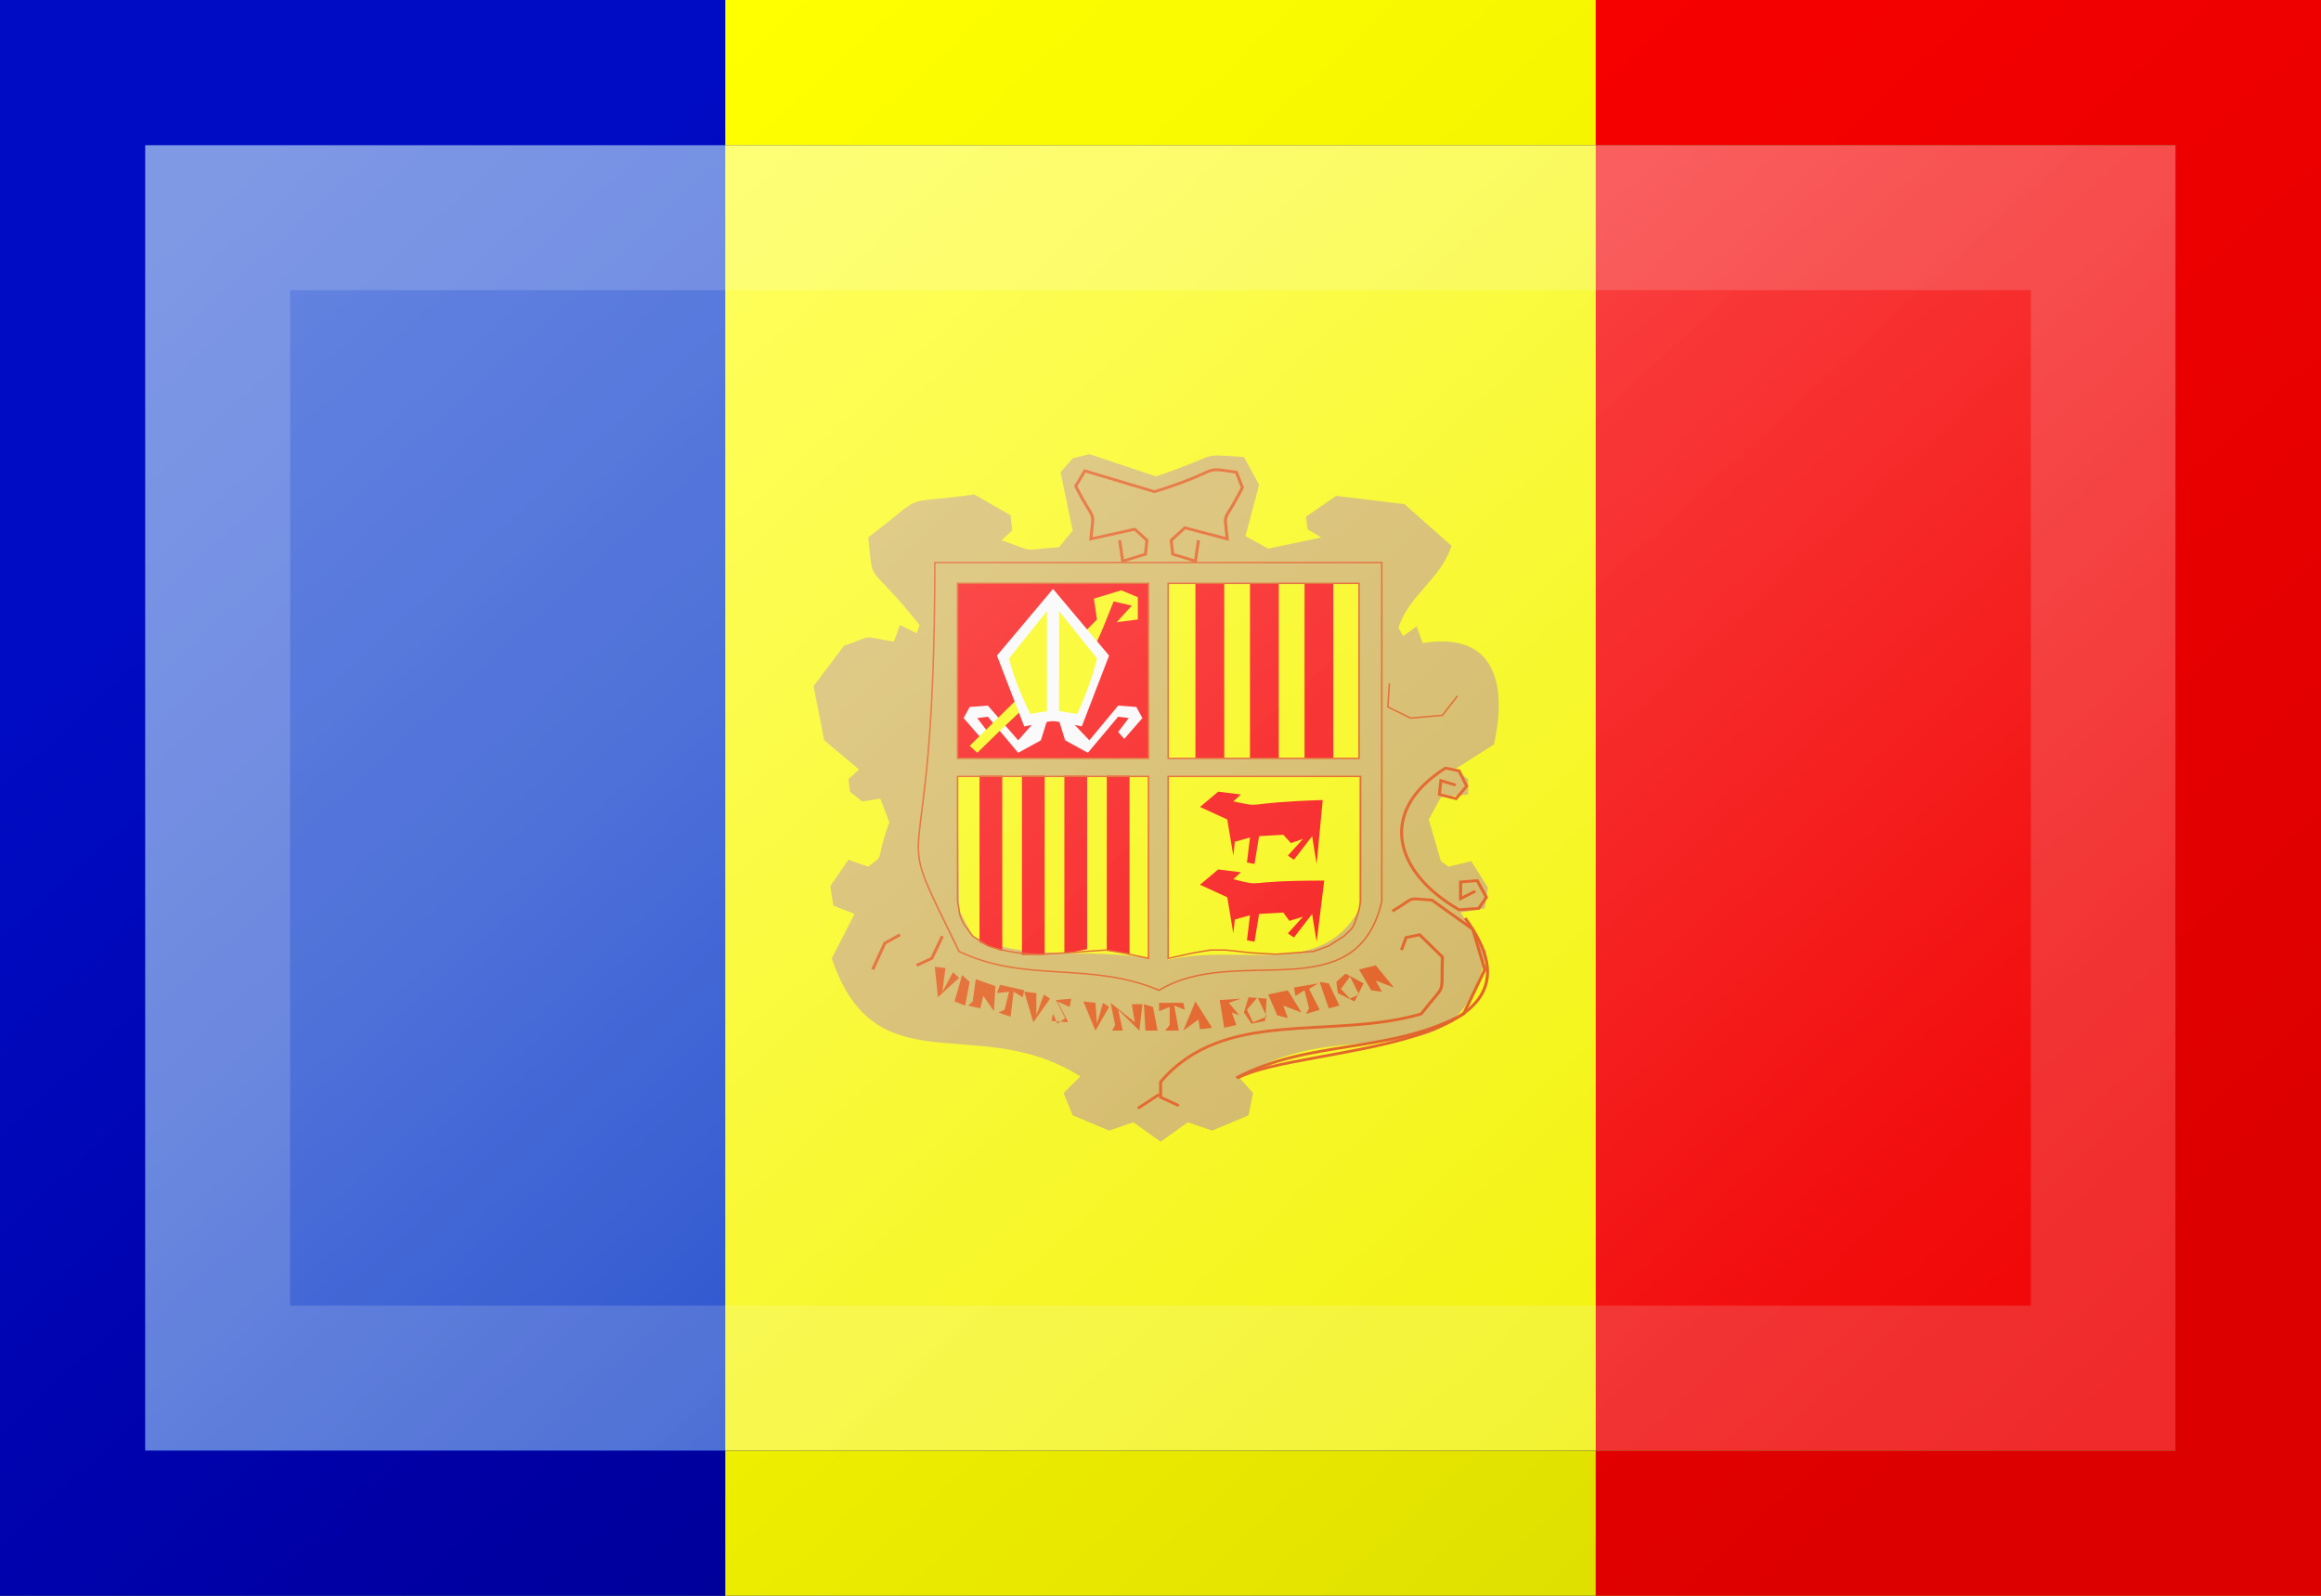
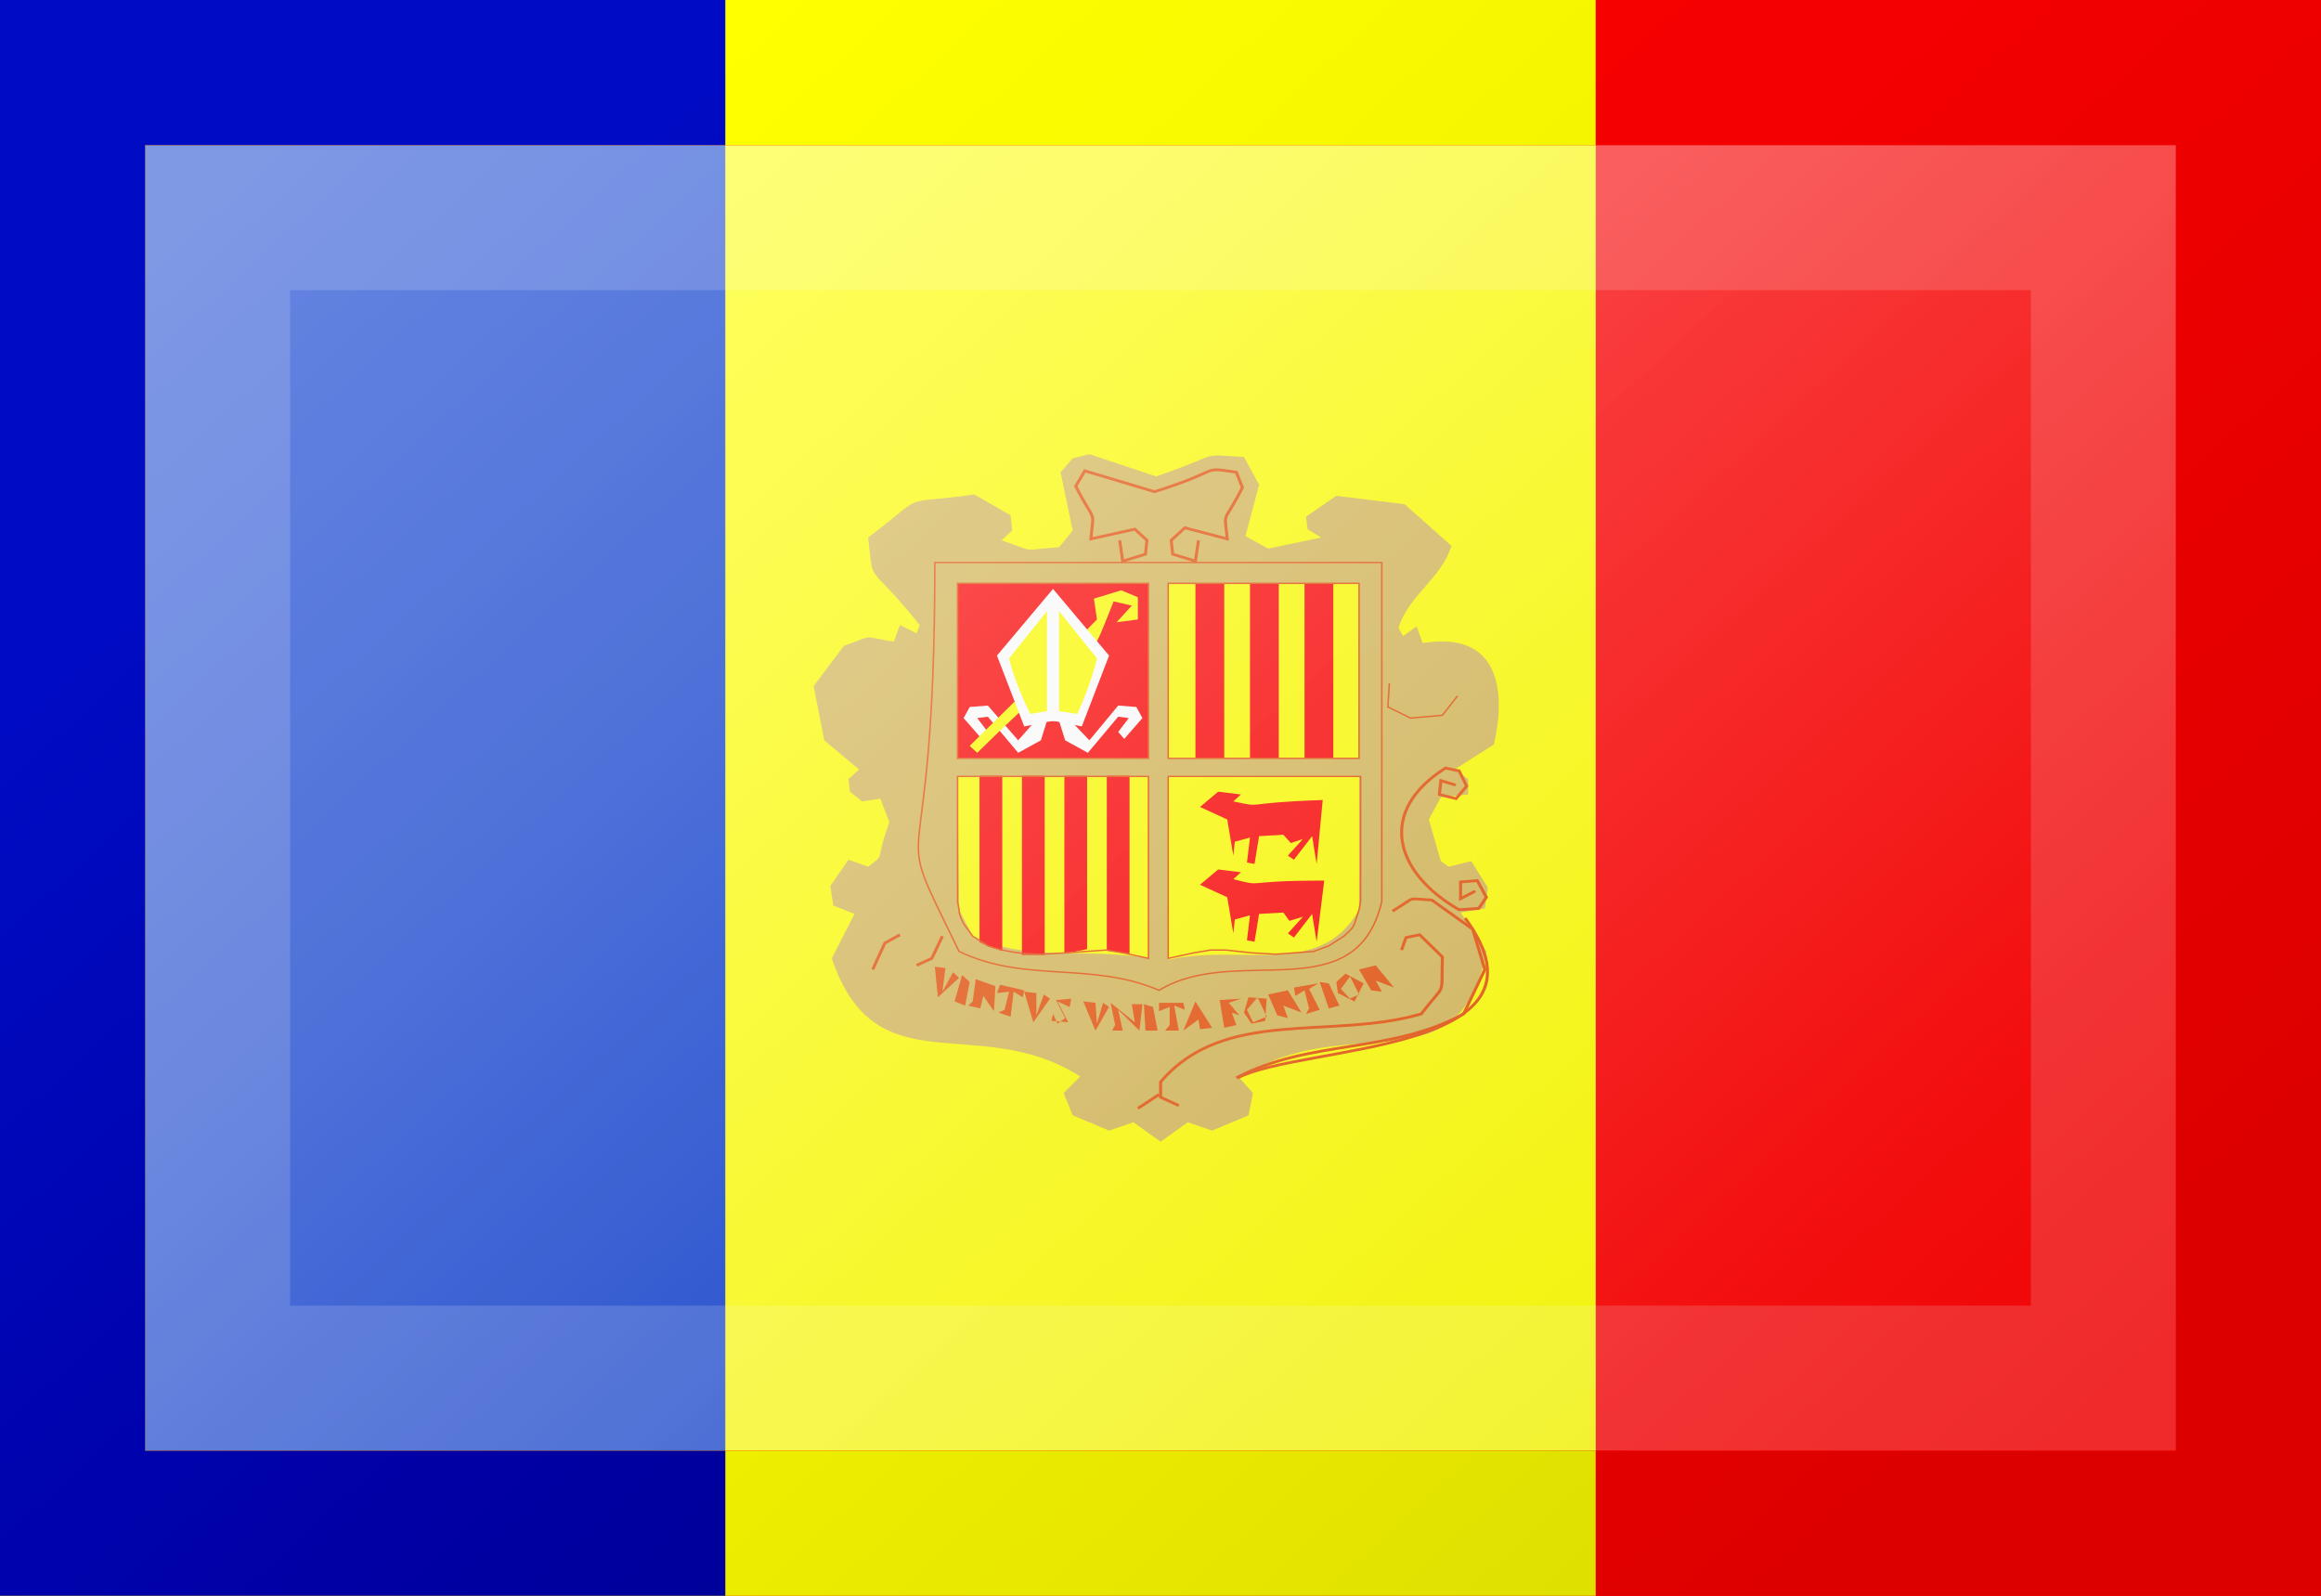
<svg xmlns="http://www.w3.org/2000/svg" xmlns:xlink="http://www.w3.org/1999/xlink" width="16" height="11" viewBox="0 0 16 11">
  <defs>
    <linearGradient id="fad-gloss" gradientUnits="userSpaceOnUse" x1="1.352" y1="1.476" x2="11.384" y2="12.430">
      <stop offset="0.000" stop-color="#fff" stop-opacity="0.400" />
      <stop offset="0.308" stop-color="#fff" stop-opacity="0.314" />
      <stop offset="0.856" stop-color="#fff" stop-opacity="0.061" />
      <stop offset="1.000" stop-color="#fff" stop-opacity="0.021" />
    </linearGradient>
    <linearGradient id="fad-shade" gradientUnits="userSpaceOnUse" x1="2.739" y1="2.991" x2="11.482" y2="12.537">
      <stop offset="0.000" stop-color="#000" stop-opacity="0.000" />
      <stop offset="1.000" stop-color="#000" stop-opacity="0.060" />
    </linearGradient>
-     <linearGradient id="fad-edge" gradientUnits="userSpaceOnUse" x1="2.391" y1="2.611" x2="11.076" y2="12.094">
+     <linearGradient id="fad-edge" x1="2.39" x2="11.08" y1="2.61" y2="12.09" gradientUnits="userSpaceOnUse">
+       <stop offset="0" stop-color="red" />
+       <stop offset=".46" stop-color="#f20000" />
+       <stop offset="1" stop-color="#d00" />
+     </linearGradient>
+     <linearGradient id="fad-edge1" x1="2.39" x2="11.08" y1="2.61" y2="12.09" gradientUnits="userSpaceOnUse">
+       <stop offset="0" stop-color="#ff0" />
+       <stop offset=".46" stop-color="#f2f200" />
+       <stop offset="1" stop-color="#dd0" />
+     </linearGradient>
+     <linearGradient id="fad-edge2" x1="2.39" x2="11.08" y1="2.61" y2="12.09" gradientUnits="userSpaceOnUse">
      <stop offset="0" stop-color="#000cc4" />
-       <stop offset="0.463" stop-color="#0000a5" />
+       <stop offset=".46" stop-color="#0000a5" />
      <stop offset="1" stop-color="#000081" />
-     </linearGradient>
-     <linearGradient id="fad-edge1" gradientUnits="userSpaceOnUse" x1="2.391" y1="2.611" x2="11.076" y2="12.094">
-       <stop offset="0" stop-color="#ffff00" />
-       <stop offset="0.463" stop-color="#f2f200" />
-       <stop offset="1" stop-color="#dddd00" />
-     </linearGradient>
-     <linearGradient id="fad-edge2" gradientUnits="userSpaceOnUse" x1="2.391" y1="2.611" x2="11.076" y2="12.094">
-       <stop offset="0" stop-color="#ff0000" />
-       <stop offset="0.463" stop-color="#f20000" />
-       <stop offset="1" stop-color="#dd0000" />
    </linearGradient>
    <clipPath id="fad-clip">
      <rect width="16" height="11" />
    </clipPath>
  </defs>
  <g clip-path="url(#fad-clip)">
    <g id="fad-art">
      <g transform="scale(1.04447 0.95743)">
        <path fill="red" d="M0 0h15.32v11.49H0z" />
        <path fill="#ff0" d="M0 0L10.532 0L10.532 11.49L0 11.49z" />
        <path fill="#03c" d="M0 0L4.787 0L4.787 11.49L0 11.49z" />
        <path fill="#d6b757" d="M7.19 3.27L7.63 3.43C8.09 3.26 7.89 3.27 8.21 3.29L8.31 3.49L8.22 3.86L8.37 3.95L8.72 3.87L8.63 3.81L8.62 3.72L8.82 3.57L9.27 3.63L9.58 3.93C9.51 4.17 9.3 4.28 9.23 4.52L9.26 4.58L9.35 4.51L9.39 4.63C9.9 4.54 9.94 4.98 9.86 5.36L9.6 5.54L9.69 5.61L9.69 5.72L9.51 5.74L9.43 5.9L9.51 6.2L9.56 6.24L9.71 6.2L9.82 6.39L9.8 6.54L9.64 6.57L9.81 6.85C9.63 7.86 8.91 7.25 8.18 7.76L8.27 7.87L8.24 8.03L8 8.14L7.84 8.08L7.66 8.22L7.48 8.08L7.32 8.14L7.08 8.03L7.02 7.87L7.13 7.75C6.45 7.28 5.78 7.84 5.49 6.9L5.64 6.58L5.5 6.52L5.48 6.38L5.6 6.19L5.73 6.24C5.85 6.14 5.77 6.22 5.87 5.92L5.81 5.75L5.69 5.77L5.61 5.7L5.6 5.61L5.67 5.54L5.44 5.33L5.37 4.94L5.57 4.65C5.78 4.57 5.67 4.58 5.9 4.62L5.94 4.5L6.05 4.56L6.07 4.5C5.71 4.01 5.77 4.24 5.73 3.87C6.14 3.53 5.91 3.64 6.43 3.56L6.67 3.71L6.68 3.82L6.61 3.89C6.85 3.98 6.72 3.96 6.99 3.94L7.08 3.82L7 3.4L7.08 3.3L7.19 3.27" />
        <g fill="none" stroke="#e64f08">
          <path stroke-linecap="round" stroke-width=".02" d="M9.6 5.65L9.51 5.62L9.5 5.72L9.61 5.75L9.68 5.66L9.63 5.55L9.54 5.53C9.09 5.84 9.2 6.28 9.63 6.55L9.76 6.54L9.81 6.46L9.75 6.34L9.64 6.35L9.64 6.47L9.73 6.42" />
          <path stroke-width=".02" d="M9.19 6.56C9.36 6.45 9.27 6.47 9.45 6.48L9.72 6.69L9.8 6.98L9.66 7.3C9.17 7.59 8.65 7.48 8.16 7.76" />
          <g stroke-width=".02">
            <path d="M9.25 6.84L9.28 6.75L9.37 6.73L9.52 6.89C9.51 7.19 9.55 7.06 9.38 7.3C8.78 7.49 8.08 7.25 7.66 7.79L7.66 7.9L7.78 7.96M7.91 3.89L7.89 4.04L7.74 3.99L7.73 3.89L7.82 3.8L8.1 3.88C8.08 3.66 8.07 3.79 8.2 3.51L8.16 3.4C7.91 3.36 8.09 3.38 7.62 3.54L7.16 3.39L7.1 3.5C7.23 3.78 7.22 3.65 7.2 3.88L7.49 3.81L7.57 3.89L7.56 3.99L7.41 4.04L7.39 3.89" />
          </g>
          <path stroke-width=".02" d="M5.94 6.73L5.84 6.79L5.76 6.98M6.22 6.74L6.15 6.9L6.05 6.95M7.65 7.88L7.51 7.98M9.67 6.61C10.33 7.59 8.59 7.52 8.17 7.76" />
          <g stroke-width=".01">
            <path d="M9.17 4.92L9.16 5.09L9.31 5.17L9.52 5.15L9.62 5.01M9.12 6.49C8.95 7.28 8.16 6.79 7.65 7.13C7.2 6.92 6.77 7.08 6.33 6.85C5.84 5.75 6.17 6.62 6.17 4.05L9.12 4.05L9.12 6.49z" />
          </g>
          <g fill="#d6b757" stroke="#d6b757" />
          <g stroke="#d6b757" stroke-linecap="round" stroke-width=".01" />
        </g>
        <g fill="#e64f08">
          <path d="M6.33 7.04L6.29 7L6.22 7.14L6.24 6.97L6.17 6.96L6.19 7.18L6.33 7.04zM6.4 7.07L6.35 7.02L6.3 7.21L6.37 7.24L6.4 7.07zM6.42 7.21L6.39 7.24L6.47 7.26L6.49 7.17L6.56 7.28L6.57 7.1L6.44 7.05L6.42 7.21zM6.63 7.27L6.59 7.29L6.67 7.32L6.69 7.14L6.75 7.18L6.76 7.13L6.6 7.09L6.58 7.15L6.66 7.14L6.63 7.27zM6.93 7.19L6.89 7.16L6.84 7.31L6.84 7.15L6.76 7.14L6.82 7.36L6.93 7.19zM6.94 7.35L7.05 7.36L6.98 7.21L7.06 7.25L7.07 7.19L6.97 7.2L7.03 7.33L6.98 7.37L6.95 7.3L6.94 7.35zM7.32 7.25L7.28 7.22L7.24 7.37L7.23 7.22L7.15 7.21L7.23 7.42L7.32 7.25z" />
          <path d="M7.36 7.38L7.34 7.42L7.41 7.42L7.38 7.27L7.52 7.42L7.54 7.23L7.47 7.23L7.49 7.36L7.33 7.22L7.36 7.38zM7.61 7.25L7.55 7.23L7.56 7.42L7.64 7.42L7.61 7.25zM7.72 7.38L7.69 7.42L7.78 7.42L7.75 7.24L7.82 7.27L7.81 7.22L7.65 7.22L7.65 7.28L7.72 7.25L7.72 7.38zM7.91 7.34L7.92 7.41L8 7.4L7.89 7.21L7.81 7.42L7.91 7.34zM8.11 7.22L8.19 7.19L8.05 7.2L8.08 7.4L8.16 7.38L8.13 7.29L8.18 7.31L8.11 7.22zM8.21 7.29L8.26 7.37L8.35 7.35L8.36 7.19L8.24 7.18L8.21 7.29M8.23 7.27L8.3 7.18L8.36 7.32L8.27 7.36L8.23 7.27M8.43 7.31L8.5 7.33L8.47 7.24L8.59 7.29L8.5 7.13L8.37 7.16L8.43 7.31zM8.64 7.26L8.62 7.3L8.71 7.27L8.64 7.12L8.7 7.08L8.54 7.11L8.55 7.17L8.61 7.13L8.64 7.26zM8.77 7.08L8.71 7.07L8.77 7.26L8.84 7.24L8.77 7.08zM8.83 7.15L8.94 7.21L9 7.08L8.88 7.01L8.82 7.07L8.83 7.15M8.85 7.12L8.91 7.03L8.97 7.16L8.91 7.19L8.85 7.12M9.05 7.13L9.12 7.14L9.08 7.06L9.2 7.11L9.08 6.95L8.97 6.98L9.05 7.13z" />
        </g>
        <g fill="#ff0">
          <path fill="red" d="M6.32 4.2h1.26v1.26H6.32z" />
          <path id="fad-ad-a" fill="#fff" d="M6.91 5.19L6.87 5.33L6.72 5.42L6.52 5.16L6.45 5.17L6.52 5.27L6.48 5.32L6.36 5.17L6.4 5.09L6.52 5.08L6.72 5.33L6.85 5.17L6.91 5.19z" />
          <path fill="#fff" d="M6.99 5.19L7.03 5.33L7.18 5.42L7.38 5.16L7.45 5.17L7.38 5.27L7.42 5.32L7.54 5.17L7.5 5.09L7.38 5.08L7.19 5.33L7.05 5.17L6.99 5.19z" />
          <path d="M7.06 4.66L7.24 4.46L7.22 4.31L7.4 4.25L7.51 4.3L7.51 4.46L7.37 4.48L7.47 4.36L7.35 4.33C7.14 4.9 7.33 4.47 6.45 5.42L6.4 5.37L7.06 4.66z" />
          <path fill="#fff" d="M6.58 4.72L6.76 5.23C7.01 5.18 6.89 5.18 7.14 5.23L7.32 4.72L6.95 4.24L6.58 4.72z" />
          <path d="m6.99 4.4.25.34s-.03.16-.13.4l-.12-.02zm-.08 0-.25.34s.03.16.14.4l.11-.02z" />
        </g>
        <g fill="red">
          <path fill="#ff0" d="M7.71 4.2h1.26v1.26H7.71z" />
          <path d="M7.89 4.2h.19v1.26h-.19zm.36 0h.19v1.26h-.19zm.36 0h.19v1.26h-.19z" />
        </g>
        <g fill="red" stroke="red">
          <path fill="#ff0" stroke="none" d="M6.33 6.55L6.42 6.74C6.78 6.93 7.18 6.82 7.58 6.9L7.58 5.59L6.32 5.59L6.33 6.55z" />
          <path stroke-width=".01" d="m6.47 6.78.06.03.08.03V5.59h-.14zm.7.05V5.59h-.14v1.27zm.28-1.24h-.14v1.25l.14.02zm-.56 0v1.28h-.14V5.59z" />
        </g>
        <path fill="#ff0" d="M8.97 6.55C8.71 7.05 8.2 6.79 7.71 6.91L7.71 5.59L8.97 5.59L8.97 6.55z" />
        <g id="fad-ad-b">
          <path fill="red" d="M8.04 5.7L7.92 5.81L8.1 5.9L8.14 6.16L8.15 6.06L8.25 6.03L8.23 6.21L8.28 6.22L8.31 6.02L8.47 6.01L8.52 6.07L8.6 6.04L8.5 6.16L8.54 6.19L8.66 6.02L8.69 6.22L8.73 5.76C8.17 5.78 8.36 5.82 8.14 5.77L8.19 5.72L8.04 5.7z" />
          <g fill="none" stroke="#ff0" stroke-linecap="round" stroke-width=".01" />
        </g>
        <path fill="red" d="M8.04 6.26L7.92 6.37L8.1 6.46L8.14 6.72L8.15 6.62L8.25 6.59L8.23 6.77L8.28 6.78L8.31 6.58L8.47 6.57L8.51 6.63L8.6 6.6L8.5 6.72L8.54 6.75L8.66 6.58L8.69 6.78L8.74 6.34C8.17 6.34 8.36 6.39 8.14 6.33L8.19 6.28L8.04 6.26z" />
        <g fill="none" stroke="#ff0" stroke-linecap="round" stroke-width=".01" />
        <path fill="none" stroke="#e64f08" stroke-width=".01" d="M6.32 4.2h1.26v1.26H6.32zm1.39 0h1.26v1.26H7.71zM6.33 6.55q0 .04.03.1l.06.09.1.07a1 1 0 0 0 .36.06l.16-.01.26-.02.11.02.17.04V5.59H6.32v.9zm2.64 0-.03.1c-.02.04-.01.03-.07.09l-.1.07-.1.04-.25.02-.16-.01-.17-.02h-.1l-.11.02-.17.04V5.59h1.27v.9z" />
      </g>
    </g>
    <use xlink:href="#fad-art" />
    <use xlink:href="#fad-art" />
    <rect x="1" y="1" width="14" height="9" fill="url(#fad-gloss)" />
    <path d="M1 1h14v9H1zM2 2v7h12V2z" fill="#fff" fill-opacity="0.164" fill-rule="evenodd" />
    <rect x="1" y="1" width="14" height="9" fill="url(#fad-shade)" />
-     <path fill="url(#fad-edge)" d="M0 0h16v11H0zM1 1v9h14V1z" />
-     <path fill="url(#fad-edge1)" d="M5 0H16V1H5zM5 11H16V10H5z" />
-     <path fill="url(#fad-edge2)" d="M11 0H16V1H11zM11 11H16V10H11zM16 1V10H15V1z" />
+     <path fill="url(#fad-edge)" d="M0 0h16v1H0zm16 10v1H0v-1zM1 1v9H0V1zm15 0v9h-1V1z" />
+     <path fill="url(#fad-edge1)" d="M0 0h11v1H0zm11 10v1H0v-1zM1 1v9H0V1z" />
+     <path fill="url(#fad-edge2)" d="M0 0h5v1H0zm5 10v1H0v-1zM1 1v9H0V1z" />
  </g>
</svg>
